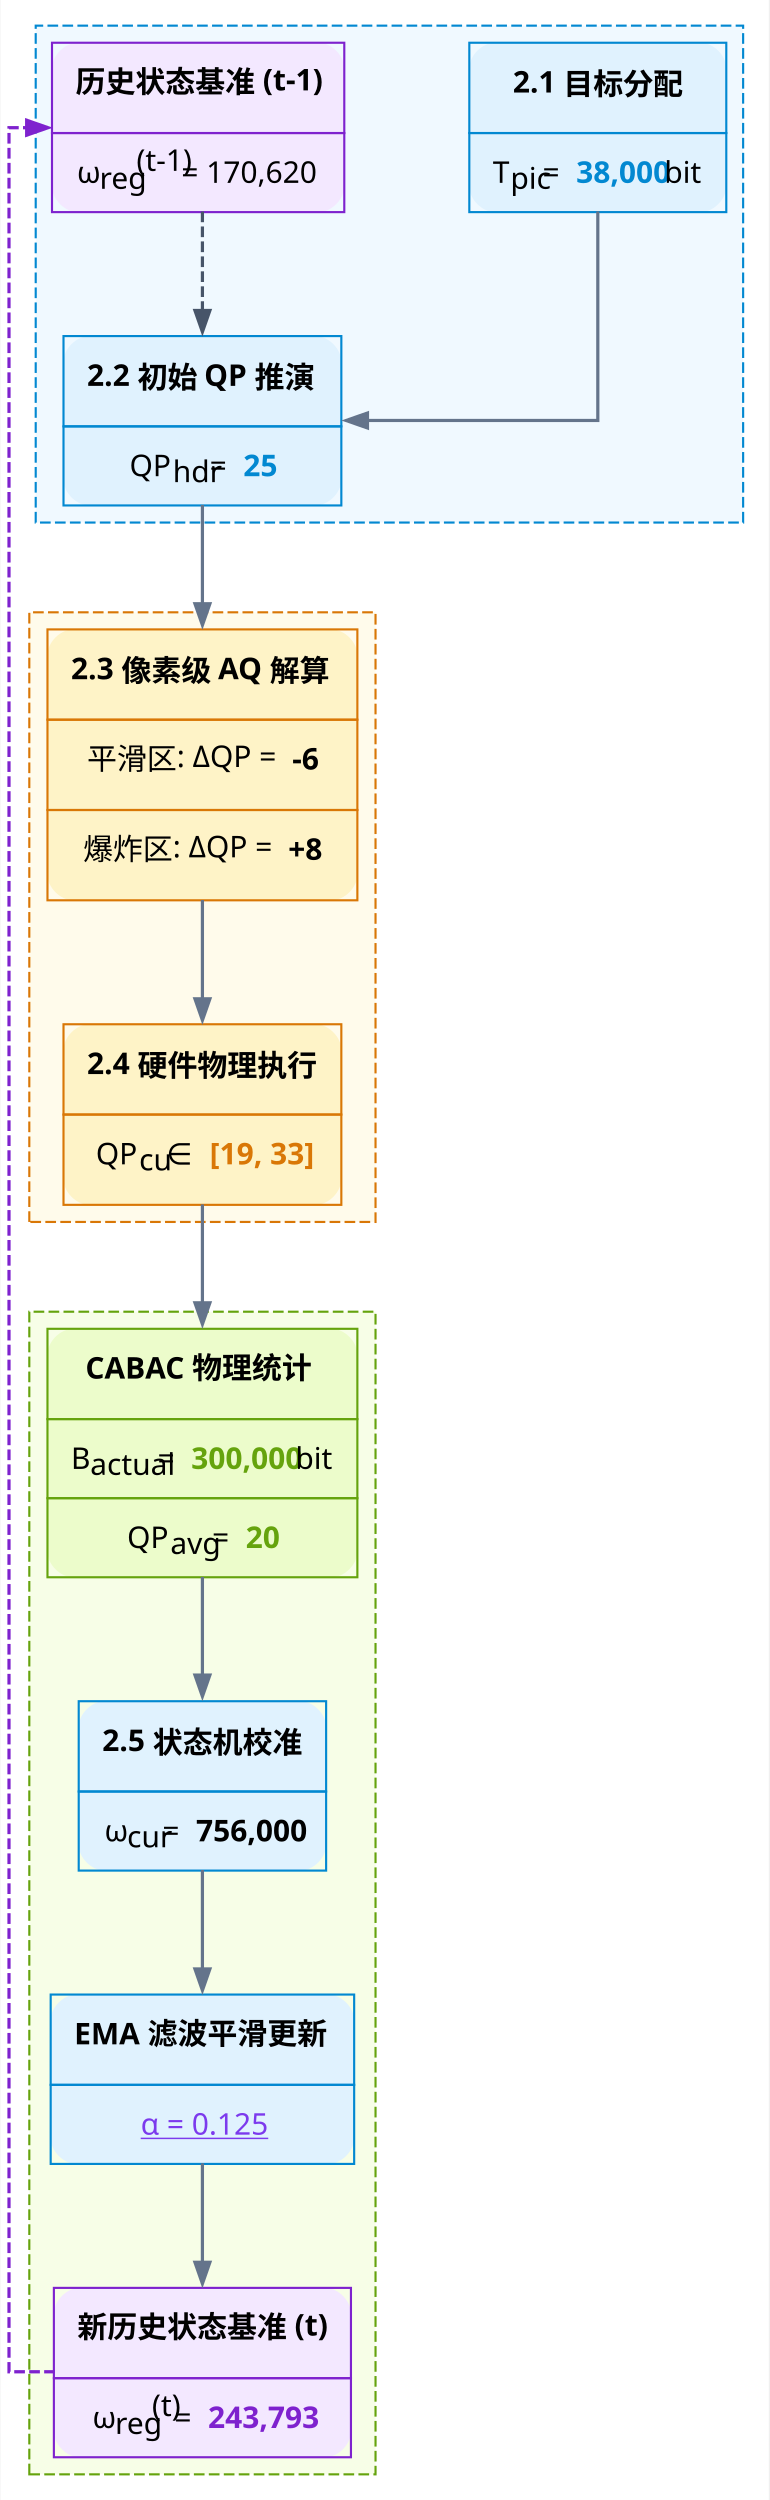
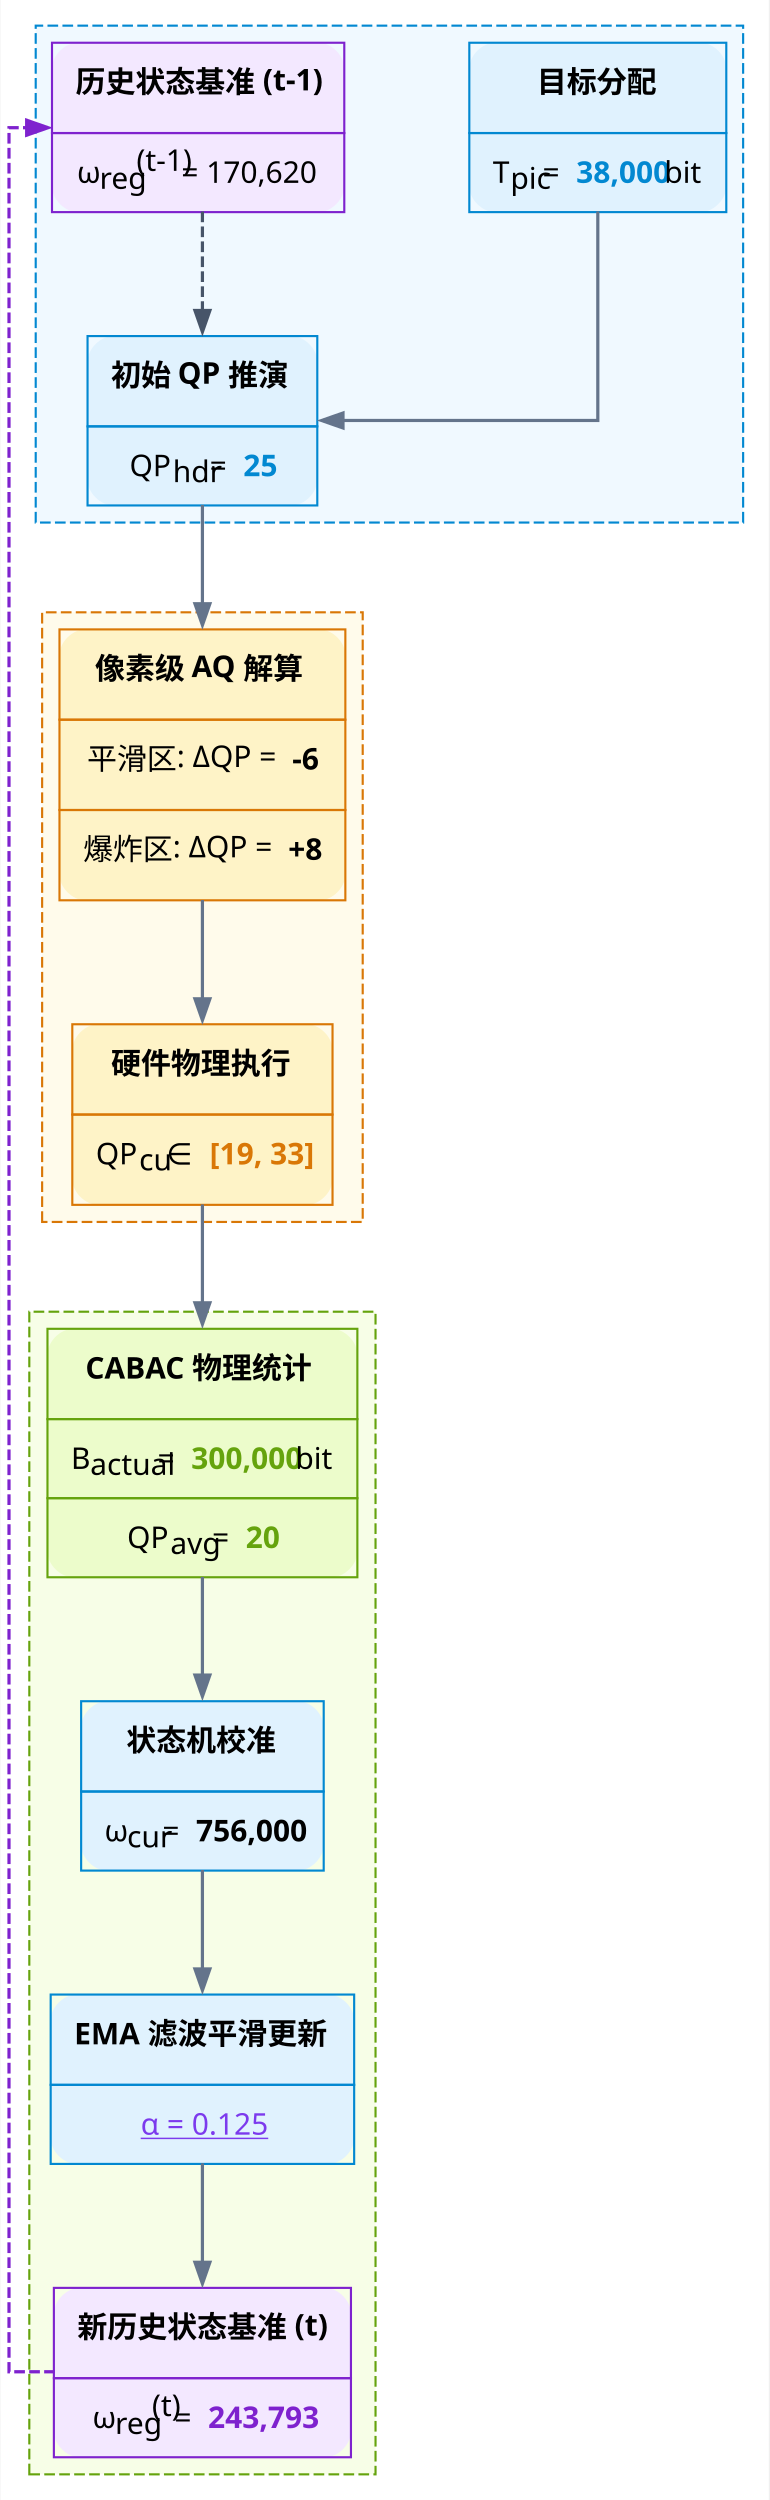
<svg xmlns="http://www.w3.org/2000/svg" xmlns:xlink="http://www.w3.org/1999/xlink" width="360pt" height="1170pt" viewBox="0.00 0.00 359.50 1169.75">
  <g id="graph0" class="graph" transform="scale(1 1) rotate(0) translate(4 1165.75)">
    <polygon fill="white" stroke="none" points="-4,4 -4,-1165.75 355.5,-1165.75 355.5,4 -4,4" />
    <g id="clust1" class="cluster">
      <polygon fill="#f0f9ff" stroke="#0288d1" stroke-dasharray="5,2" points="12.5,-921.25 12.5,-1153.75 343.5,-1153.75 343.5,-921.25 12.5,-921.25" />
    </g>
    <g id="clust2" class="cluster">
-       <polygon fill="#fffbeb" stroke="#d97706" stroke-dasharray="5,2" points="9.5,-594 9.5,-879.25 171.5,-879.25 171.5,-594 9.5,-594" />
+       <polygon fill="#fffbeb" stroke="#d97706" stroke-dasharray="5,2" points="15.5,-594 15.5,-879.25 165.5,-879.25 165.5,-594 15.5,-594" />
    </g>
    <g id="clust3" class="cluster">
      <polygon fill="#f7fee7" stroke="#65a30d" stroke-dasharray="5,2" points="9.5,-8 9.5,-552 171.5,-552 171.5,-8 9.5,-8" />
    </g>
    <g id="node1" class="node">
      <g id="a_node1">
        <a xlink:href="#section-6" xlink:title="&lt;TABLE&gt;" target="_parent">
          <path fill="#f3e8ff" stroke="none" d="M32.12,-1066.5C32.12,-1066.5 144.88,-1066.5 144.88,-1066.5 150.88,-1066.5 156.88,-1072.5 156.88,-1078.5 156.88,-1078.5 156.88,-1133.75 156.88,-1133.75 156.88,-1139.75 150.88,-1145.75 144.88,-1145.75 144.88,-1145.75 32.12,-1145.75 32.12,-1145.75 26.12,-1145.75 20.12,-1139.75 20.12,-1133.75 20.12,-1133.75 20.12,-1078.5 20.12,-1078.5 20.12,-1072.5 26.12,-1066.5 32.12,-1066.5" />
          <polygon fill="none" stroke="#7e22ce" points="20.12,-1103.5 20.12,-1145.75 156.88,-1145.75 156.88,-1103.5 20.12,-1103.5" />
          <text text-anchor="start" x="31.12" y="-1122.45" font-family="sans-serif" font-weight="bold" font-size="14.00">历史状态基准 (t-1)</text>
          <polygon fill="none" stroke="#7e22ce" points="20.12,-1066.5 20.12,-1103.5 156.88,-1103.5 156.88,-1066.5 20.12,-1066.5" />
          <text text-anchor="start" x="31.88" y="-1080.2" font-family="sans-serif" font-size="14.00">ω</text>
          <text text-anchor="start" x="42.38" y="-1080.2" font-family="sans-serif" baseline-shift="sub" font-size="14.00">reg</text>
          <text text-anchor="start" x="59.62" y="-1080.2" font-family="sans-serif" baseline-shift="super" font-size="14.00">(t-1)</text>
          <text text-anchor="start" x="80.62" y="-1080.2" font-family="sans-serif" font-size="14.00"> = 170,620</text>
        </a>
      </g>
    </g>
    <g id="node3" class="node">
      <g id="a_node3">
        <a xlink:href="#section-5" xlink:title="&lt;TABLE&gt;" target="_parent">
-           <path fill="#e0f2fe" stroke="none" d="M37.5,-929.25C37.5,-929.25 143.5,-929.25 143.5,-929.25 149.5,-929.25 155.5,-935.25 155.5,-941.25 155.5,-941.25 155.5,-996.5 155.5,-996.5 155.5,-1002.5 149.5,-1008.5 143.5,-1008.5 143.5,-1008.5 37.5,-1008.5 37.5,-1008.5 31.5,-1008.5 25.5,-1002.5 25.5,-996.5 25.5,-996.5 25.5,-941.25 25.5,-941.25 25.5,-935.25 31.5,-929.25 37.5,-929.25" />
-           <polygon fill="none" stroke="#0288d1" points="25.5,-966.25 25.5,-1008.5 155.5,-1008.5 155.5,-966.25 25.5,-966.25" />
-           <text text-anchor="start" x="36.5" y="-985.2" font-family="sans-serif" font-weight="bold" font-size="14.00">2.2 初始 QP 推演</text>
-           <polygon fill="none" stroke="#0288d1" points="25.5,-929.25 25.5,-966.25 155.5,-966.25 155.5,-929.25 25.5,-929.25" />
+           <path fill="#e0f2fe" stroke="none" d="M48.75,-929.25C48.75,-929.25 132.25,-929.25 132.25,-929.25 138.25,-929.25 144.25,-935.25 144.25,-941.25 144.25,-941.25 144.25,-996.5 144.25,-996.5 144.25,-1002.5 138.25,-1008.5 132.25,-1008.5 132.25,-1008.5 48.75,-1008.5 48.75,-1008.5 42.75,-1008.5 36.75,-1002.5 36.75,-996.5 36.75,-996.5 36.75,-941.25 36.75,-941.25 36.75,-935.25 42.75,-929.25 48.75,-929.25" />
+           <polygon fill="none" stroke="#0288d1" points="36.75,-966.25 36.75,-1008.5 144.25,-1008.5 144.25,-966.25 36.75,-966.25" />
+           <text text-anchor="start" x="47.75" y="-985.2" font-family="sans-serif" font-weight="bold" font-size="14.00">初始 QP 推演</text>
+           <polygon fill="none" stroke="#0288d1" points="36.75,-929.25 36.75,-966.25 144.25,-966.25 144.25,-929.25 36.75,-929.25" />
          <text text-anchor="start" x="56.38" y="-942.95" font-family="sans-serif" font-size="14.00">QP</text>
          <text text-anchor="start" x="76.62" y="-942.95" font-family="sans-serif" baseline-shift="sub" font-size="14.00">hdr</text>
          <text text-anchor="start" x="93.88" y="-942.95" font-family="sans-serif" font-size="14.00"> = </text>
          <text text-anchor="start" x="109.62" y="-942.95" font-family="sans-serif" font-weight="bold" font-size="14.00" fill="#0288d1">25</text>
        </a>
      </g>
    </g>
    <g id="edge2" class="edge">
      <path fill="none" stroke="#475569" stroke-width="1.5" stroke-dasharray="5,2" d="M90.5,-1066.79C90.5,-1066.79 90.5,-1020.48 90.5,-1020.48" />
      <polygon fill="#475569" stroke="#475569" stroke-width="1.5" points="94,-1020.48 90.5,-1010.48 87,-1020.48 94,-1020.48" />
    </g>
    <g id="node2" class="node">
      <g id="a_node2">
        <a xlink:href="#section-2" xlink:title="&lt;TABLE&gt;" target="_parent">
          <path fill="#e0f2fe" stroke="none" d="M227.38,-1066.5C227.38,-1066.5 323.62,-1066.5 323.62,-1066.5 329.62,-1066.5 335.62,-1072.5 335.62,-1078.5 335.62,-1078.5 335.62,-1133.75 335.62,-1133.75 335.62,-1139.75 329.62,-1145.75 323.62,-1145.75 323.62,-1145.75 227.38,-1145.75 227.38,-1145.75 221.38,-1145.75 215.38,-1139.75 215.38,-1133.75 215.38,-1133.75 215.38,-1078.5 215.38,-1078.5 215.38,-1072.5 221.38,-1066.5 227.38,-1066.5" />
          <polygon fill="none" stroke="#0288d1" points="215.38,-1103.5 215.38,-1145.75 335.62,-1145.75 335.62,-1103.5 215.38,-1103.5" />
-           <text text-anchor="start" x="235.75" y="-1122.45" font-family="sans-serif" font-weight="bold" font-size="14.00">2.1 目标分配</text>
+           <text text-anchor="start" x="247" y="-1122.45" font-family="sans-serif" font-weight="bold" font-size="14.00">目标分配</text>
          <polygon fill="none" stroke="#0288d1" points="215.38,-1066.5 215.38,-1103.5 335.62,-1103.5 335.62,-1066.5 215.38,-1066.5" />
          <text text-anchor="start" x="226.38" y="-1080.2" font-family="sans-serif" font-size="14.00">T</text>
          <text text-anchor="start" x="234.62" y="-1080.2" font-family="sans-serif" baseline-shift="sub" font-size="14.00">pic</text>
          <text text-anchor="start" x="249.62" y="-1080.2" font-family="sans-serif" font-size="14.00"> = </text>
          <text text-anchor="start" x="265.38" y="-1080.2" font-family="sans-serif" font-weight="bold" font-size="14.00" fill="#0288d1">38,000</text>
          <text text-anchor="start" x="306.62" y="-1080.2" font-family="sans-serif" font-size="14.00"> bit</text>
        </a>
      </g>
    </g>
    <g id="edge1" class="edge">
-       <path fill="none" stroke="#64748b" stroke-width="1.5" d="M275.5,-1066.83C275.5,-1026.31 275.5,-969 275.5,-969 275.5,-969 167.73,-969 167.73,-969" />
-       <polygon fill="#64748b" stroke="#64748b" stroke-width="1.5" points="167.73,-965.5 157.73,-969 167.73,-972.5 167.73,-965.5" />
+       <path fill="none" stroke="#64748b" stroke-width="1.5" d="M275.5,-1066.83C275.5,-1026.31 275.5,-969 275.5,-969 275.5,-969 156.28,-969 156.28,-969" />
+       <polygon fill="#64748b" stroke="#64748b" stroke-width="1.5" points="156.28,-965.5 146.28,-969 156.28,-972.5 156.28,-965.5" />
    </g>
    <g id="node4" class="node">
      <g id="a_node4">
        <a xlink:href="#section-7" xlink:title="&lt;TABLE&gt;" target="_parent">
-           <path fill="#fef3c7" stroke="none" d="M30,-744.5C30,-744.5 151,-744.5 151,-744.5 157,-744.5 163,-750.5 163,-756.5 163,-756.5 163,-859.25 163,-859.25 163,-865.25 157,-871.25 151,-871.25 151,-871.25 30,-871.25 30,-871.25 24,-871.25 18,-865.25 18,-859.25 18,-859.25 18,-756.5 18,-756.5 18,-750.5 24,-744.5 30,-744.5" />
-           <polygon fill="none" stroke="#d97706" points="18,-829 18,-871.25 163,-871.25 163,-829 18,-829" />
-           <text text-anchor="start" x="29" y="-847.95" font-family="sans-serif" font-weight="bold" font-size="14.00">2.3 像素级 AQ 解算</text>
-           <polygon fill="none" stroke="#d97706" points="18,-786.75 18,-829 163,-829 163,-786.75 18,-786.75" />
+           <path fill="#fef3c7" stroke="none" d="M35.62,-744.5C35.62,-744.5 145.38,-744.5 145.38,-744.5 151.38,-744.5 157.38,-750.5 157.38,-756.5 157.38,-756.5 157.38,-859.25 157.38,-859.25 157.38,-865.25 151.38,-871.25 145.38,-871.25 145.38,-871.25 35.62,-871.25 35.62,-871.25 29.62,-871.25 23.62,-865.25 23.62,-859.25 23.62,-859.25 23.62,-756.5 23.62,-756.5 23.62,-750.5 29.62,-744.5 35.62,-744.5" />
+           <polygon fill="none" stroke="#d97706" points="23.62,-829 23.62,-871.25 157.38,-871.25 157.38,-829 23.62,-829" />
+           <text text-anchor="start" x="40.25" y="-847.95" font-family="sans-serif" font-weight="bold" font-size="14.00">像素级 AQ 解算</text>
+           <polygon fill="none" stroke="#d97706" points="23.62,-786.75 23.62,-829 157.38,-829 157.38,-786.75 23.62,-786.75" />
          <text text-anchor="start" x="36.5" y="-805.7" font-family="sans-serif" font-size="14.00">平滑区: ΔQP = </text>
          <text text-anchor="start" x="132.5" y="-805.7" font-family="sans-serif" font-weight="bold" font-size="14.00">-6</text>
-           <polygon fill="none" stroke="#d97706" points="18,-744.5 18,-786.75 163,-786.75 163,-744.5 18,-744.5" />
+           <polygon fill="none" stroke="#d97706" points="23.62,-744.5 23.62,-786.75 157.38,-786.75 157.38,-744.5 23.62,-744.5" />
          <text text-anchor="start" x="34.62" y="-763.45" font-family="sans-serif" font-size="14.00">爆炸区: ΔQP = </text>
          <text text-anchor="start" x="130.62" y="-763.45" font-family="sans-serif" font-weight="bold" font-size="14.00">+8</text>
        </a>
      </g>
    </g>
    <g id="edge7" class="edge">
      <path fill="none" stroke="#64748b" stroke-width="1.5" d="M90.5,-929.49C90.5,-929.49 90.5,-883.27 90.5,-883.27" />
      <polygon fill="#64748b" stroke="#64748b" stroke-width="1.5" points="94,-883.27 90.5,-873.27 87,-883.27 94,-883.27" />
    </g>
    <g id="node5" class="node">
      <g id="a_node5">
        <a xlink:href="#section-hw-rdo" xlink:title="&lt;TABLE&gt;" target="_parent">
-           <path fill="#fef3c7" stroke="none" d="M37.5,-602C37.5,-602 143.5,-602 143.5,-602 149.5,-602 155.5,-608 155.5,-614 155.5,-614 155.5,-674.5 155.5,-674.5 155.5,-680.5 149.5,-686.5 143.5,-686.5 143.5,-686.5 37.5,-686.5 37.5,-686.5 31.5,-686.5 25.5,-680.5 25.5,-674.5 25.5,-674.5 25.5,-614 25.5,-614 25.5,-608 31.5,-602 37.5,-602" />
-           <polygon fill="none" stroke="#d97706" points="25.5,-644.25 25.5,-686.5 155.5,-686.5 155.5,-644.25 25.5,-644.25" />
-           <text text-anchor="start" x="36.5" y="-663.2" font-family="sans-serif" font-weight="bold" font-size="14.00">2.4 硬件物理执行</text>
-           <polygon fill="none" stroke="#d97706" points="25.5,-602 25.5,-644.25 155.5,-644.25 155.5,-602 25.5,-602" />
+           <path fill="#fef3c7" stroke="none" d="M41.62,-602C41.62,-602 139.38,-602 139.38,-602 145.38,-602 151.38,-608 151.38,-614 151.38,-614 151.38,-674.5 151.38,-674.5 151.38,-680.5 145.38,-686.5 139.38,-686.5 139.38,-686.5 41.62,-686.5 41.62,-686.5 35.62,-686.5 29.62,-680.5 29.62,-674.5 29.62,-674.5 29.62,-614 29.62,-614 29.62,-608 35.62,-602 41.62,-602" />
+           <polygon fill="none" stroke="#d97706" points="29.62,-644.25 29.62,-686.5 151.38,-686.5 151.38,-644.25 29.62,-644.25" />
+           <text text-anchor="start" x="47.75" y="-663.2" font-family="sans-serif" font-weight="bold" font-size="14.00">硬件物理执行</text>
+           <polygon fill="none" stroke="#d97706" points="29.62,-602 29.62,-644.25 151.38,-644.25 151.38,-602 29.62,-602" />
          <text text-anchor="start" x="40.62" y="-620.95" font-family="sans-serif" font-size="14.00">QP</text>
          <text text-anchor="start" x="60.88" y="-620.95" font-family="sans-serif" baseline-shift="sub" font-size="14.00">cu</text>
          <text text-anchor="start" x="73.62" y="-620.95" font-family="sans-serif" font-size="14.00"> ∈ </text>
          <text text-anchor="start" x="93.88" y="-620.95" font-family="sans-serif" font-weight="bold" font-size="14.00" fill="#d97706">[19, 33]</text>
        </a>
      </g>
    </g>
    <g id="edge3" class="edge">
      <path fill="none" stroke="#64748b" stroke-width="1.5" d="M90.5,-744.61C90.5,-744.61 90.5,-698.4 90.5,-698.4" />
      <polygon fill="#64748b" stroke="#64748b" stroke-width="1.5" points="94,-698.4 90.5,-688.4 87,-698.4 94,-698.4" />
    </g>
    <g id="node6" class="node">
      <g id="a_node6">
        <a xlink:href="#section-hw-rdo" xlink:title="&lt;TABLE&gt;" target="_parent">
          <path fill="#ecfccb" stroke="none" d="M30,-427.75C30,-427.75 151,-427.75 151,-427.75 157,-427.75 163,-433.75 163,-439.75 163,-439.75 163,-532 163,-532 163,-538 157,-544 151,-544 151,-544 30,-544 30,-544 24,-544 18,-538 18,-532 18,-532 18,-439.75 18,-439.75 18,-433.75 24,-427.75 30,-427.75" />
          <polygon fill="none" stroke="#65a30d" points="18,-501.75 18,-544 163,-544 163,-501.75 18,-501.75" />
          <text text-anchor="start" x="35.75" y="-520.7" font-family="sans-serif" font-weight="bold" font-size="14.00">CABAC 物理统计</text>
          <polygon fill="none" stroke="#65a30d" points="18,-464.75 18,-501.75 163,-501.75 163,-464.75 18,-464.75" />
          <text text-anchor="start" x="29" y="-478.45" font-family="sans-serif" font-size="14.00">B</text>
          <text text-anchor="start" x="38" y="-478.45" font-family="sans-serif" baseline-shift="sub" font-size="14.00">actual</text>
          <text text-anchor="start" x="69.5" y="-478.45" font-family="sans-serif" font-size="14.00"> = </text>
          <text text-anchor="start" x="85.25" y="-478.45" font-family="sans-serif" font-weight="bold" font-size="14.00" fill="#65a30d">300,000</text>
          <text text-anchor="start" x="134" y="-478.45" font-family="sans-serif" font-size="14.00"> bit</text>
          <polygon fill="none" stroke="#65a30d" points="18,-427.75 18,-464.75 163,-464.75 163,-427.75 18,-427.75" />
          <text text-anchor="start" x="55.25" y="-441.45" font-family="sans-serif" font-size="14.00">QP</text>
          <text text-anchor="start" x="75.5" y="-441.45" font-family="sans-serif" baseline-shift="sub" font-size="14.00">avg</text>
          <text text-anchor="start" x="95" y="-441.45" font-family="sans-serif" font-size="14.00"> = </text>
          <text text-anchor="start" x="110.75" y="-441.45" font-family="sans-serif" font-weight="bold" font-size="14.00" fill="#65a30d">20</text>
        </a>
      </g>
    </g>
    <g id="edge8" class="edge">
      <path fill="none" stroke="#64748b" stroke-width="1.5" d="M90.5,-602.22C90.5,-602.22 90.5,-556.17 90.5,-556.17" />
      <polygon fill="#64748b" stroke="#64748b" stroke-width="1.5" points="94,-556.17 90.5,-546.17 87,-556.17 94,-556.17" />
    </g>
    <g id="node7" class="node">
      <g id="a_node7">
        <a xlink:href="#section-9" xlink:title="&lt;TABLE&gt;" target="_parent">
-           <path fill="#e0f2fe" stroke="none" d="M44.62,-290.5C44.62,-290.5 136.38,-290.5 136.38,-290.5 142.38,-290.5 148.38,-296.5 148.38,-302.5 148.38,-302.5 148.38,-357.75 148.38,-357.75 148.38,-363.75 142.38,-369.75 136.38,-369.75 136.38,-369.75 44.62,-369.75 44.62,-369.75 38.62,-369.75 32.62,-363.75 32.62,-357.75 32.62,-357.75 32.62,-302.5 32.62,-302.5 32.62,-296.5 38.62,-290.5 44.62,-290.5" />
-           <polygon fill="none" stroke="#0288d1" points="32.62,-327.5 32.62,-369.75 148.38,-369.75 148.38,-327.5 32.62,-327.5" />
-           <text text-anchor="start" x="43.62" y="-346.45" font-family="sans-serif" font-weight="bold" font-size="14.00">2.5 状态机校准</text>
-           <polygon fill="none" stroke="#0288d1" points="32.62,-290.5 32.62,-327.5 148.38,-327.5 148.38,-290.5 32.62,-290.5" />
+           <path fill="#e0f2fe" stroke="none" d="M45.75,-290.5C45.75,-290.5 135.25,-290.5 135.25,-290.5 141.25,-290.5 147.25,-296.5 147.25,-302.5 147.25,-302.5 147.25,-357.75 147.25,-357.75 147.25,-363.75 141.25,-369.75 135.25,-369.75 135.25,-369.75 45.75,-369.75 45.75,-369.75 39.75,-369.75 33.75,-363.75 33.75,-357.75 33.75,-357.75 33.75,-302.5 33.75,-302.5 33.75,-296.5 39.75,-290.5 45.75,-290.5" />
+           <polygon fill="none" stroke="#0288d1" points="33.75,-327.5 33.75,-369.75 147.25,-369.75 147.25,-327.5 33.75,-327.5" />
+           <text text-anchor="start" x="54.88" y="-346.45" font-family="sans-serif" font-weight="bold" font-size="14.00">状态机校准</text>
+           <polygon fill="none" stroke="#0288d1" points="33.75,-290.5 33.75,-327.5 147.25,-327.5 147.25,-290.5 33.75,-290.5" />
          <text text-anchor="start" x="44.75" y="-304.2" font-family="sans-serif" font-size="14.00">ω</text>
          <text text-anchor="start" x="55.25" y="-304.2" font-family="sans-serif" baseline-shift="sub" font-size="14.00">cur</text>
          <text text-anchor="start" x="71.75" y="-304.2" font-family="sans-serif" font-size="14.00"> = </text>
          <text text-anchor="start" x="87.5" y="-304.2" font-family="sans-serif" font-weight="bold" font-size="14.00">756,000</text>
        </a>
      </g>
    </g>
    <g id="edge4" class="edge">
      <path fill="none" stroke="#64748b" stroke-width="1.5" d="M90.5,-427.88C90.5,-427.88 90.5,-382 90.5,-382" />
      <polygon fill="#64748b" stroke="#64748b" stroke-width="1.5" points="94,-382 90.5,-372 87,-382 94,-382" />
    </g>
    <g id="node8" class="node">
      <g id="a_node8">
        <a xlink:href="#param-alpha" xlink:title="&lt;TABLE&gt;" target="_parent">
          <path fill="#e0f2fe" stroke="none" d="M31.5,-153.25C31.5,-153.25 149.5,-153.25 149.5,-153.25 155.5,-153.25 161.5,-159.25 161.5,-165.25 161.5,-165.25 161.5,-220.5 161.5,-220.5 161.5,-226.5 155.5,-232.5 149.5,-232.5 149.5,-232.5 31.5,-232.5 31.5,-232.5 25.5,-232.5 19.5,-226.5 19.5,-220.5 19.5,-220.5 19.5,-165.25 19.5,-165.25 19.5,-159.25 25.5,-153.25 31.5,-153.25" />
          <polygon fill="none" stroke="#0288d1" points="19.5,-190.25 19.5,-232.5 161.5,-232.5 161.5,-190.25 19.5,-190.25" />
          <text text-anchor="start" x="30.5" y="-209.2" font-family="sans-serif" font-weight="bold" font-size="14.00">EMA 滤波平滑更新</text>
          <polygon fill="none" stroke="#0288d1" points="19.5,-153.25 19.5,-190.25 161.5,-190.25 161.5,-153.25 19.5,-153.25" />
          <text text-anchor="start" x="61.62" y="-166.95" font-family="sans-serif" text-decoration="underline" font-size="14.00" fill="#7c3aed">α = 0.125</text>
        </a>
      </g>
    </g>
    <g id="edge5" class="edge">
      <path fill="none" stroke="#64748b" stroke-width="1.5" d="M90.5,-290.79C90.5,-290.79 90.5,-244.48 90.5,-244.48" />
      <polygon fill="#64748b" stroke="#64748b" stroke-width="1.5" points="94,-244.48 90.5,-234.48 87,-244.48 94,-244.48" />
    </g>
    <g id="node9" class="node">
      <g id="a_node9">
        <a xlink:href="#section-10" xlink:title="&lt;TABLE&gt;" target="_parent">
          <path fill="#f3e8ff" stroke="none" d="M33,-16C33,-16 148,-16 148,-16 154,-16 160,-22 160,-28 160,-28 160,-83.25 160,-83.25 160,-89.25 154,-95.25 148,-95.25 148,-95.25 33,-95.25 33,-95.25 27,-95.25 21,-89.25 21,-83.25 21,-83.25 21,-28 21,-28 21,-22 27,-16 33,-16" />
          <polygon fill="none" stroke="#7e22ce" points="21,-53 21,-95.25 160,-95.25 160,-53 21,-53" />
          <text text-anchor="start" x="32" y="-71.95" font-family="sans-serif" font-weight="bold" font-size="14.00">新历史状态基准 (t)</text>
          <polygon fill="none" stroke="#7e22ce" points="21,-16 21,-53 160,-53 160,-16 21,-16" />
          <text text-anchor="start" x="39.12" y="-29.7" font-family="sans-serif" font-size="14.00">ω</text>
          <text text-anchor="start" x="49.62" y="-29.7" font-family="sans-serif" baseline-shift="sub" font-size="14.00">reg</text>
          <text text-anchor="start" x="66.88" y="-29.7" font-family="sans-serif" baseline-shift="super" font-size="14.00">(t)</text>
          <text text-anchor="start" x="77.38" y="-29.7" font-family="sans-serif" font-size="14.00"> = </text>
          <text text-anchor="start" x="93.12" y="-29.7" font-family="sans-serif" font-weight="bold" font-size="14.00" fill="#7e22ce">243,793</text>
        </a>
      </g>
    </g>
    <g id="edge6" class="edge">
      <path fill="none" stroke="#64748b" stroke-width="1.5" d="M90.5,-153.54C90.5,-153.54 90.5,-107.23 90.5,-107.23" />
      <polygon fill="#64748b" stroke="#64748b" stroke-width="1.5" points="94,-107.23 90.5,-97.23 87,-107.23 94,-107.23" />
    </g>
    <g id="edge9" class="edge">
      <path fill="none" stroke="#7e22ce" stroke-width="1.5" stroke-dasharray="5,2" d="M21.45,-56C9.06,-56 0,-56 0,-56 0,-56 0,-1106 0,-1106 0,-1106 8.26,-1106 8.26,-1106" />
      <polygon fill="#7e22ce" stroke="#7e22ce" stroke-width="1.5" points="8.26,-1109.5 18.26,-1106 8.26,-1102.5 8.26,-1109.5" />
    </g>
  </g>
</svg>
